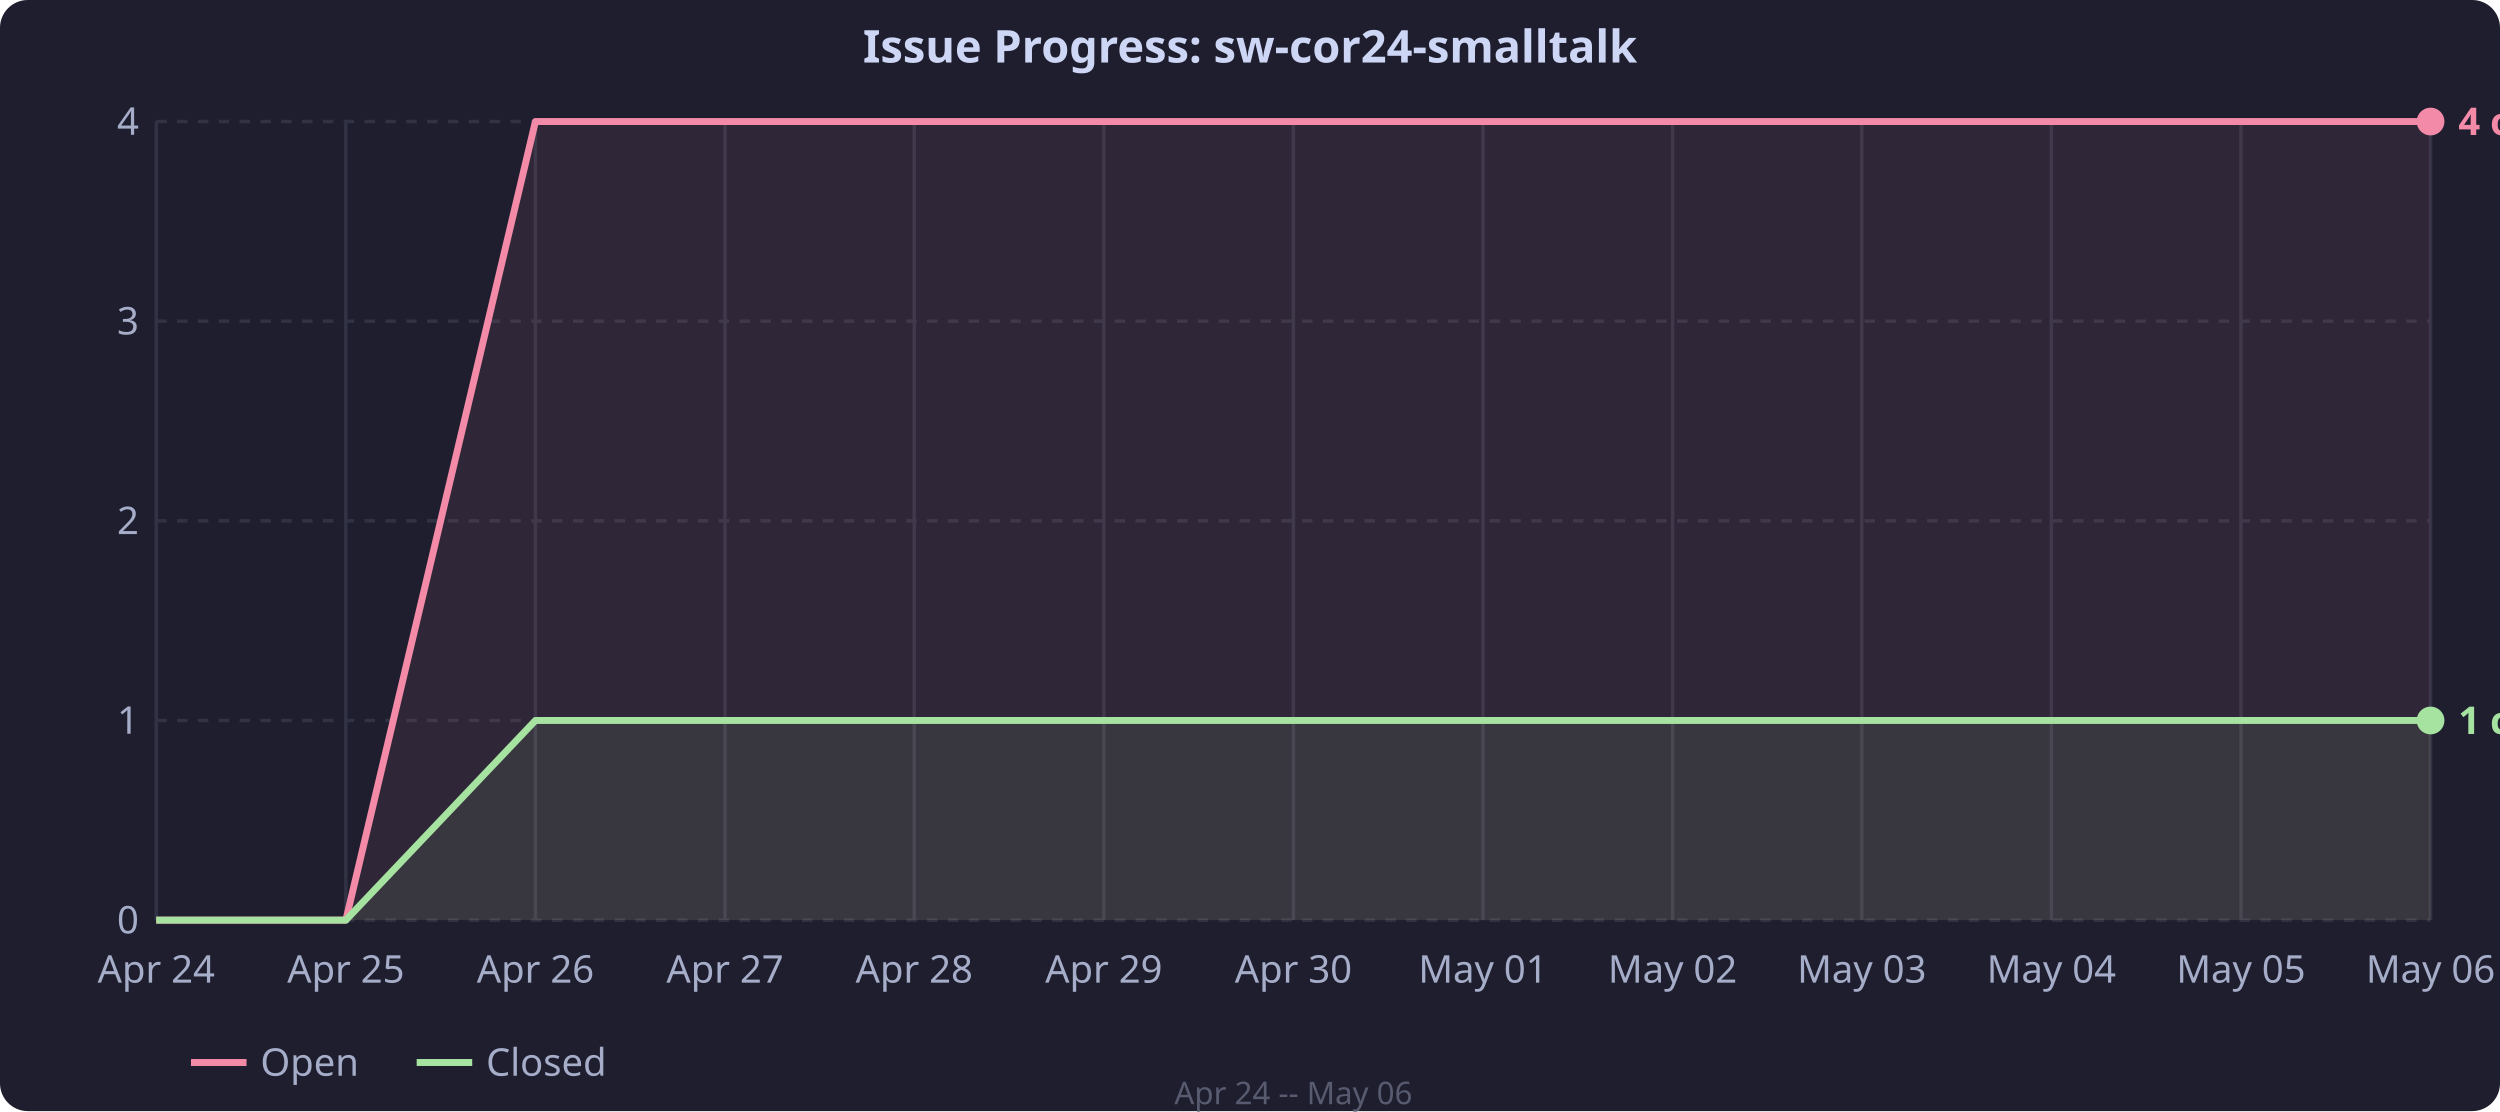
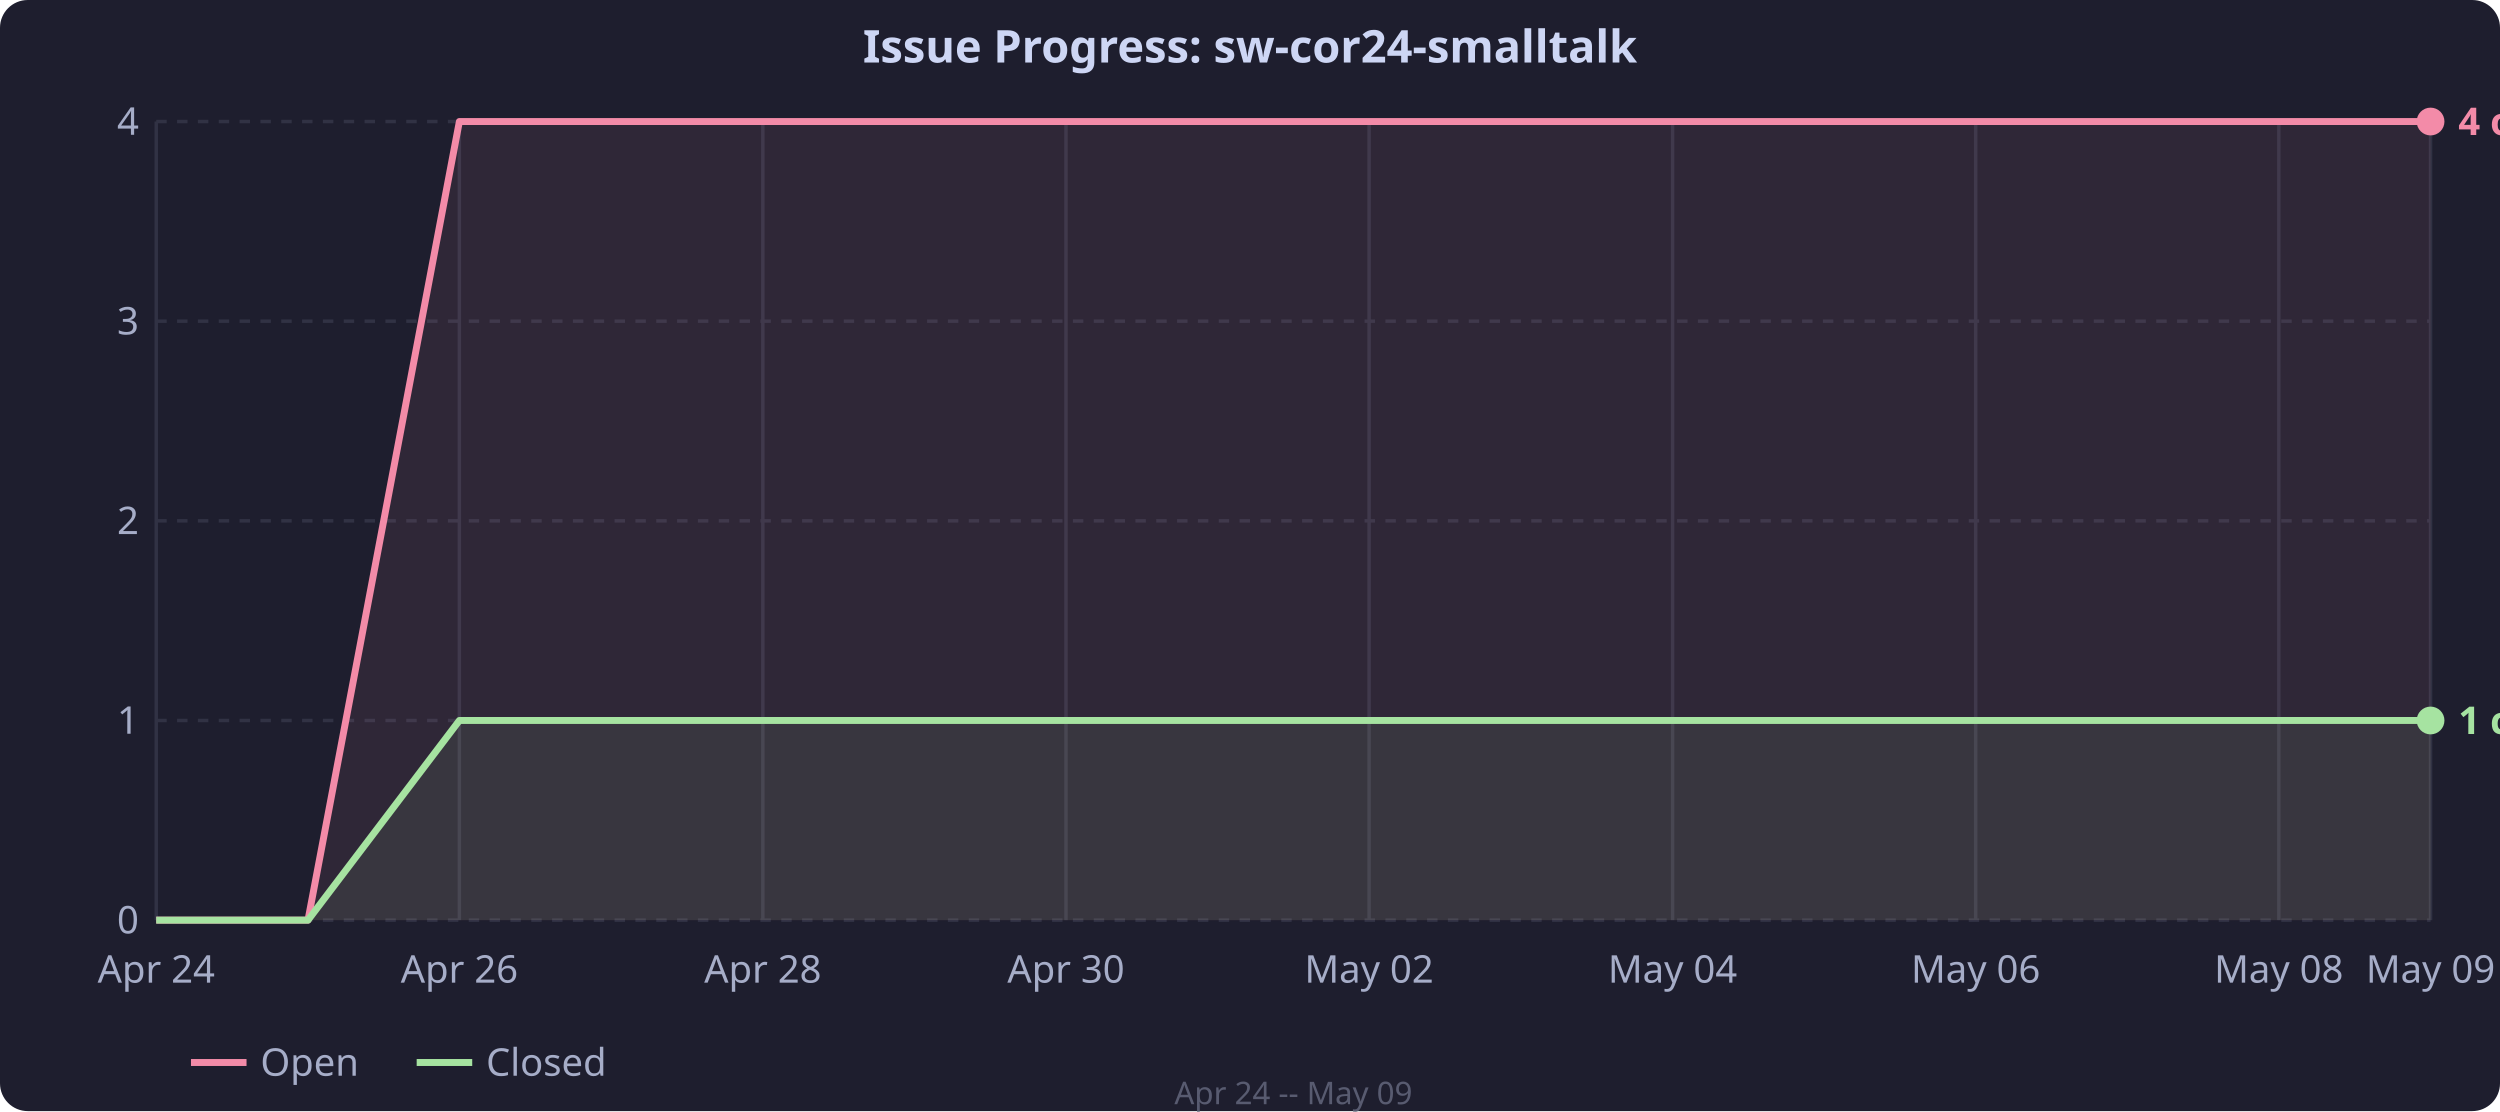
<svg xmlns="http://www.w3.org/2000/svg" viewBox="0 0 720 320" style="font-family: system-ui, sans-serif; font-size: 11px; color: #cdd6f4;">
  <rect width="720" height="320" fill="#1e1e2e" rx="8" />
  <line x1="45" y1="265.0" x2="700" y2="265.0" stroke="#313244" stroke-dasharray="3,3" />
  <text x="40" y="265.0" fill="#a6adc8" text-anchor="end" dominant-baseline="middle">0</text>
  <line x1="45" y1="207.5" x2="700" y2="207.5" stroke="#313244" stroke-dasharray="3,3" />
  <text x="40" y="207.5" fill="#a6adc8" text-anchor="end" dominant-baseline="middle">1</text>
  <line x1="45" y1="150.0" x2="700" y2="150.0" stroke="#313244" stroke-dasharray="3,3" />
  <text x="40" y="150.0" fill="#a6adc8" text-anchor="end" dominant-baseline="middle">2</text>
  <line x1="45" y1="92.5" x2="700" y2="92.5" stroke="#313244" stroke-dasharray="3,3" />
  <text x="40" y="92.5" fill="#a6adc8" text-anchor="end" dominant-baseline="middle">3</text>
  <line x1="45" y1="35.0" x2="700" y2="35.0" stroke="#313244" stroke-dasharray="3,3" />
  <text x="40" y="35.0" fill="#a6adc8" text-anchor="end" dominant-baseline="middle">4</text>
  <text x="45.0" y="283" fill="#a6adc8" text-anchor="middle">Apr 24</text>
  <line x1="45.0" y1="35" x2="45.0" y2="265" stroke="#313244" />
-   <text x="99.6" y="283" fill="#a6adc8" text-anchor="middle">Apr 25</text>
-   <line x1="99.6" y1="35" x2="99.6" y2="265" stroke="#313244" />
-   <text x="154.2" y="283" fill="#a6adc8" text-anchor="middle">Apr 26</text>
-   <line x1="154.2" y1="35" x2="154.2" y2="265" stroke="#313244" />
-   <text x="208.8" y="283" fill="#a6adc8" text-anchor="middle">Apr 27</text>
-   <line x1="208.8" y1="35" x2="208.8" y2="265" stroke="#313244" />
-   <text x="263.3" y="283" fill="#a6adc8" text-anchor="middle">Apr 28</text>
-   <line x1="263.3" y1="35" x2="263.3" y2="265" stroke="#313244" />
-   <text x="317.9" y="283" fill="#a6adc8" text-anchor="middle">Apr 29</text>
-   <line x1="317.9" y1="35" x2="317.9" y2="265" stroke="#313244" />
-   <text x="372.5" y="283" fill="#a6adc8" text-anchor="middle">Apr 30</text>
-   <line x1="372.5" y1="35" x2="372.5" y2="265" stroke="#313244" />
-   <text x="427.1" y="283" fill="#a6adc8" text-anchor="middle">May 01</text>
-   <line x1="427.1" y1="35" x2="427.1" y2="265" stroke="#313244" />
-   <text x="481.7" y="283" fill="#a6adc8" text-anchor="middle">May 02</text>
+   <text x="132.3" y="283" fill="#a6adc8" text-anchor="middle">Apr 26</text>
+   <line x1="132.3" y1="35" x2="132.3" y2="265" stroke="#313244" />
+   <text x="219.7" y="283" fill="#a6adc8" text-anchor="middle">Apr 28</text>
+   <line x1="219.7" y1="35" x2="219.7" y2="265" stroke="#313244" />
+   <text x="307.0" y="283" fill="#a6adc8" text-anchor="middle">Apr 30</text>
+   <line x1="307.0" y1="35" x2="307.0" y2="265" stroke="#313244" />
+   <text x="394.3" y="283" fill="#a6adc8" text-anchor="middle">May 02</text>
+   <line x1="394.3" y1="35" x2="394.3" y2="265" stroke="#313244" />
+   <text x="481.7" y="283" fill="#a6adc8" text-anchor="middle">May 04</text>
  <line x1="481.7" y1="35" x2="481.7" y2="265" stroke="#313244" />
-   <text x="536.2" y="283" fill="#a6adc8" text-anchor="middle">May 03</text>
-   <line x1="536.2" y1="35" x2="536.2" y2="265" stroke="#313244" />
-   <text x="590.8" y="283" fill="#a6adc8" text-anchor="middle">May 04</text>
-   <line x1="590.8" y1="35" x2="590.8" y2="265" stroke="#313244" />
-   <text x="645.4" y="283" fill="#a6adc8" text-anchor="middle">May 05</text>
-   <line x1="645.4" y1="35" x2="645.4" y2="265" stroke="#313244" />
-   <text x="700.0" y="283" fill="#a6adc8" text-anchor="middle">May 06</text>
+   <text x="569.0" y="283" fill="#a6adc8" text-anchor="middle">May 06</text>
+   <line x1="569.0" y1="35" x2="569.0" y2="265" stroke="#313244" />
+   <text x="656.3" y="283" fill="#a6adc8" text-anchor="middle">May 08</text>
+   <line x1="656.3" y1="35" x2="656.3" y2="265" stroke="#313244" />
+   <text x="700.0" y="283" fill="#a6adc8" text-anchor="middle">May 09</text>
  <line x1="700.0" y1="35" x2="700.0" y2="265" stroke="#313244" />
-   <polygon fill="rgba(243,139,168,0.08)" points="45.0,265.0 99.6,265.0 154.2,35.0 208.8,35.0 263.3,35.0 317.9,35.0 372.5,35.0 427.1,35.0 481.7,35.0 536.2,35.0 590.8,35.0 645.4,35.0 700.0,35.0 700.0,265.0 45.0,265.0" />
-   <polyline fill="none" stroke="#f38ba8" stroke-width="2" stroke-linejoin="round" points="45.0,265.0 99.6,265.0 154.2,35.0 208.8,35.0 263.3,35.0 317.9,35.0 372.5,35.0 427.1,35.0 481.7,35.0 536.2,35.0 590.8,35.0 645.4,35.0 700.0,35.0" />
-   <polygon fill="rgba(166,227,161,0.08)" points="45.0,265.0 99.6,265.0 154.2,207.5 208.8,207.5 263.3,207.5 317.9,207.5 372.5,207.5 427.1,207.5 481.7,207.5 536.2,207.5 590.8,207.5 645.4,207.5 700.0,207.5 700.0,265.0 45.0,265.0" />
-   <polyline fill="none" stroke="#a6e3a1" stroke-width="2" stroke-linejoin="round" points="45.0,265.0 99.6,265.0 154.2,207.5 208.8,207.5 263.3,207.5 317.9,207.5 372.5,207.5 427.1,207.5 481.7,207.5 536.2,207.5 590.8,207.5 645.4,207.5 700.0,207.5" />
+   <polygon fill="rgba(243,139,168,0.08)" points="45.0,265.0 88.7,265.0 132.3,35.0 176.0,35.0 219.7,35.0 263.3,35.0 307.0,35.0 350.7,35.0 394.3,35.0 438.0,35.0 481.7,35.0 525.3,35.0 569.0,35.0 612.7,35.0 656.3,35.0 700.0,35.0 700.0,265.0 45.0,265.0" />
+   <polyline fill="none" stroke="#f38ba8" stroke-width="2" stroke-linejoin="round" points="45.0,265.0 88.7,265.0 132.3,35.0 176.0,35.0 219.7,35.0 263.3,35.0 307.0,35.0 350.7,35.0 394.3,35.0 438.0,35.0 481.7,35.0 525.3,35.0 569.0,35.0 612.7,35.0 656.3,35.0 700.0,35.0" />
+   <polygon fill="rgba(166,227,161,0.08)" points="45.0,265.0 88.7,265.0 132.3,207.5 176.0,207.5 219.7,207.5 263.3,207.5 307.0,207.5 350.7,207.5 394.3,207.5 438.0,207.5 481.7,207.5 525.3,207.5 569.0,207.5 612.7,207.5 656.3,207.5 700.0,207.5 700.0,265.0 45.0,265.0" />
+   <polyline fill="none" stroke="#a6e3a1" stroke-width="2" stroke-linejoin="round" points="45.0,265.0 88.7,265.0 132.3,207.5 176.0,207.5 219.7,207.5 263.3,207.5 307.0,207.5 350.7,207.5 394.3,207.5 438.0,207.5 481.7,207.5 525.3,207.5 569.0,207.5 612.7,207.5 656.3,207.5 700.0,207.5" />
  <circle cx="700.0" cy="35.0" r="4" fill="#f38ba8" />
  <circle cx="700.0" cy="207.5" r="4" fill="#a6e3a1" />
  <text x="708.0" y="35.0" fill="#f38ba8" text-anchor="start" dominant-baseline="middle" font-size="11px" font-weight="600">4 open</text>
  <text x="708.0" y="207.5" fill="#a6e3a1" text-anchor="start" dominant-baseline="middle" font-size="11px" font-weight="600">1 closed</text>
  <text x="360" y="18" fill="#cdd6f4" text-anchor="middle" font-size="13px" font-weight="600">Issue Progress: sw-cor24-smalltalk</text>
  <line x1="55" y1="306" x2="71" y2="306" stroke="#f38ba8" stroke-width="2" />
  <text x="75" y="306" fill="#a6adc8" dominant-baseline="middle">Open</text>
  <line x1="120" y1="306" x2="136" y2="306" stroke="#a6e3a1" stroke-width="2" />
  <text x="140" y="306" fill="#a6adc8" dominant-baseline="middle">Closed</text>
-   <text x="372.5" y="318" fill="#585b70" text-anchor="middle" font-size="9px">Apr 24 -- May 06</text>
+   <text x="372.5" y="318" fill="#585b70" text-anchor="middle" font-size="9px">Apr 24 -- May 09</text>
</svg>
